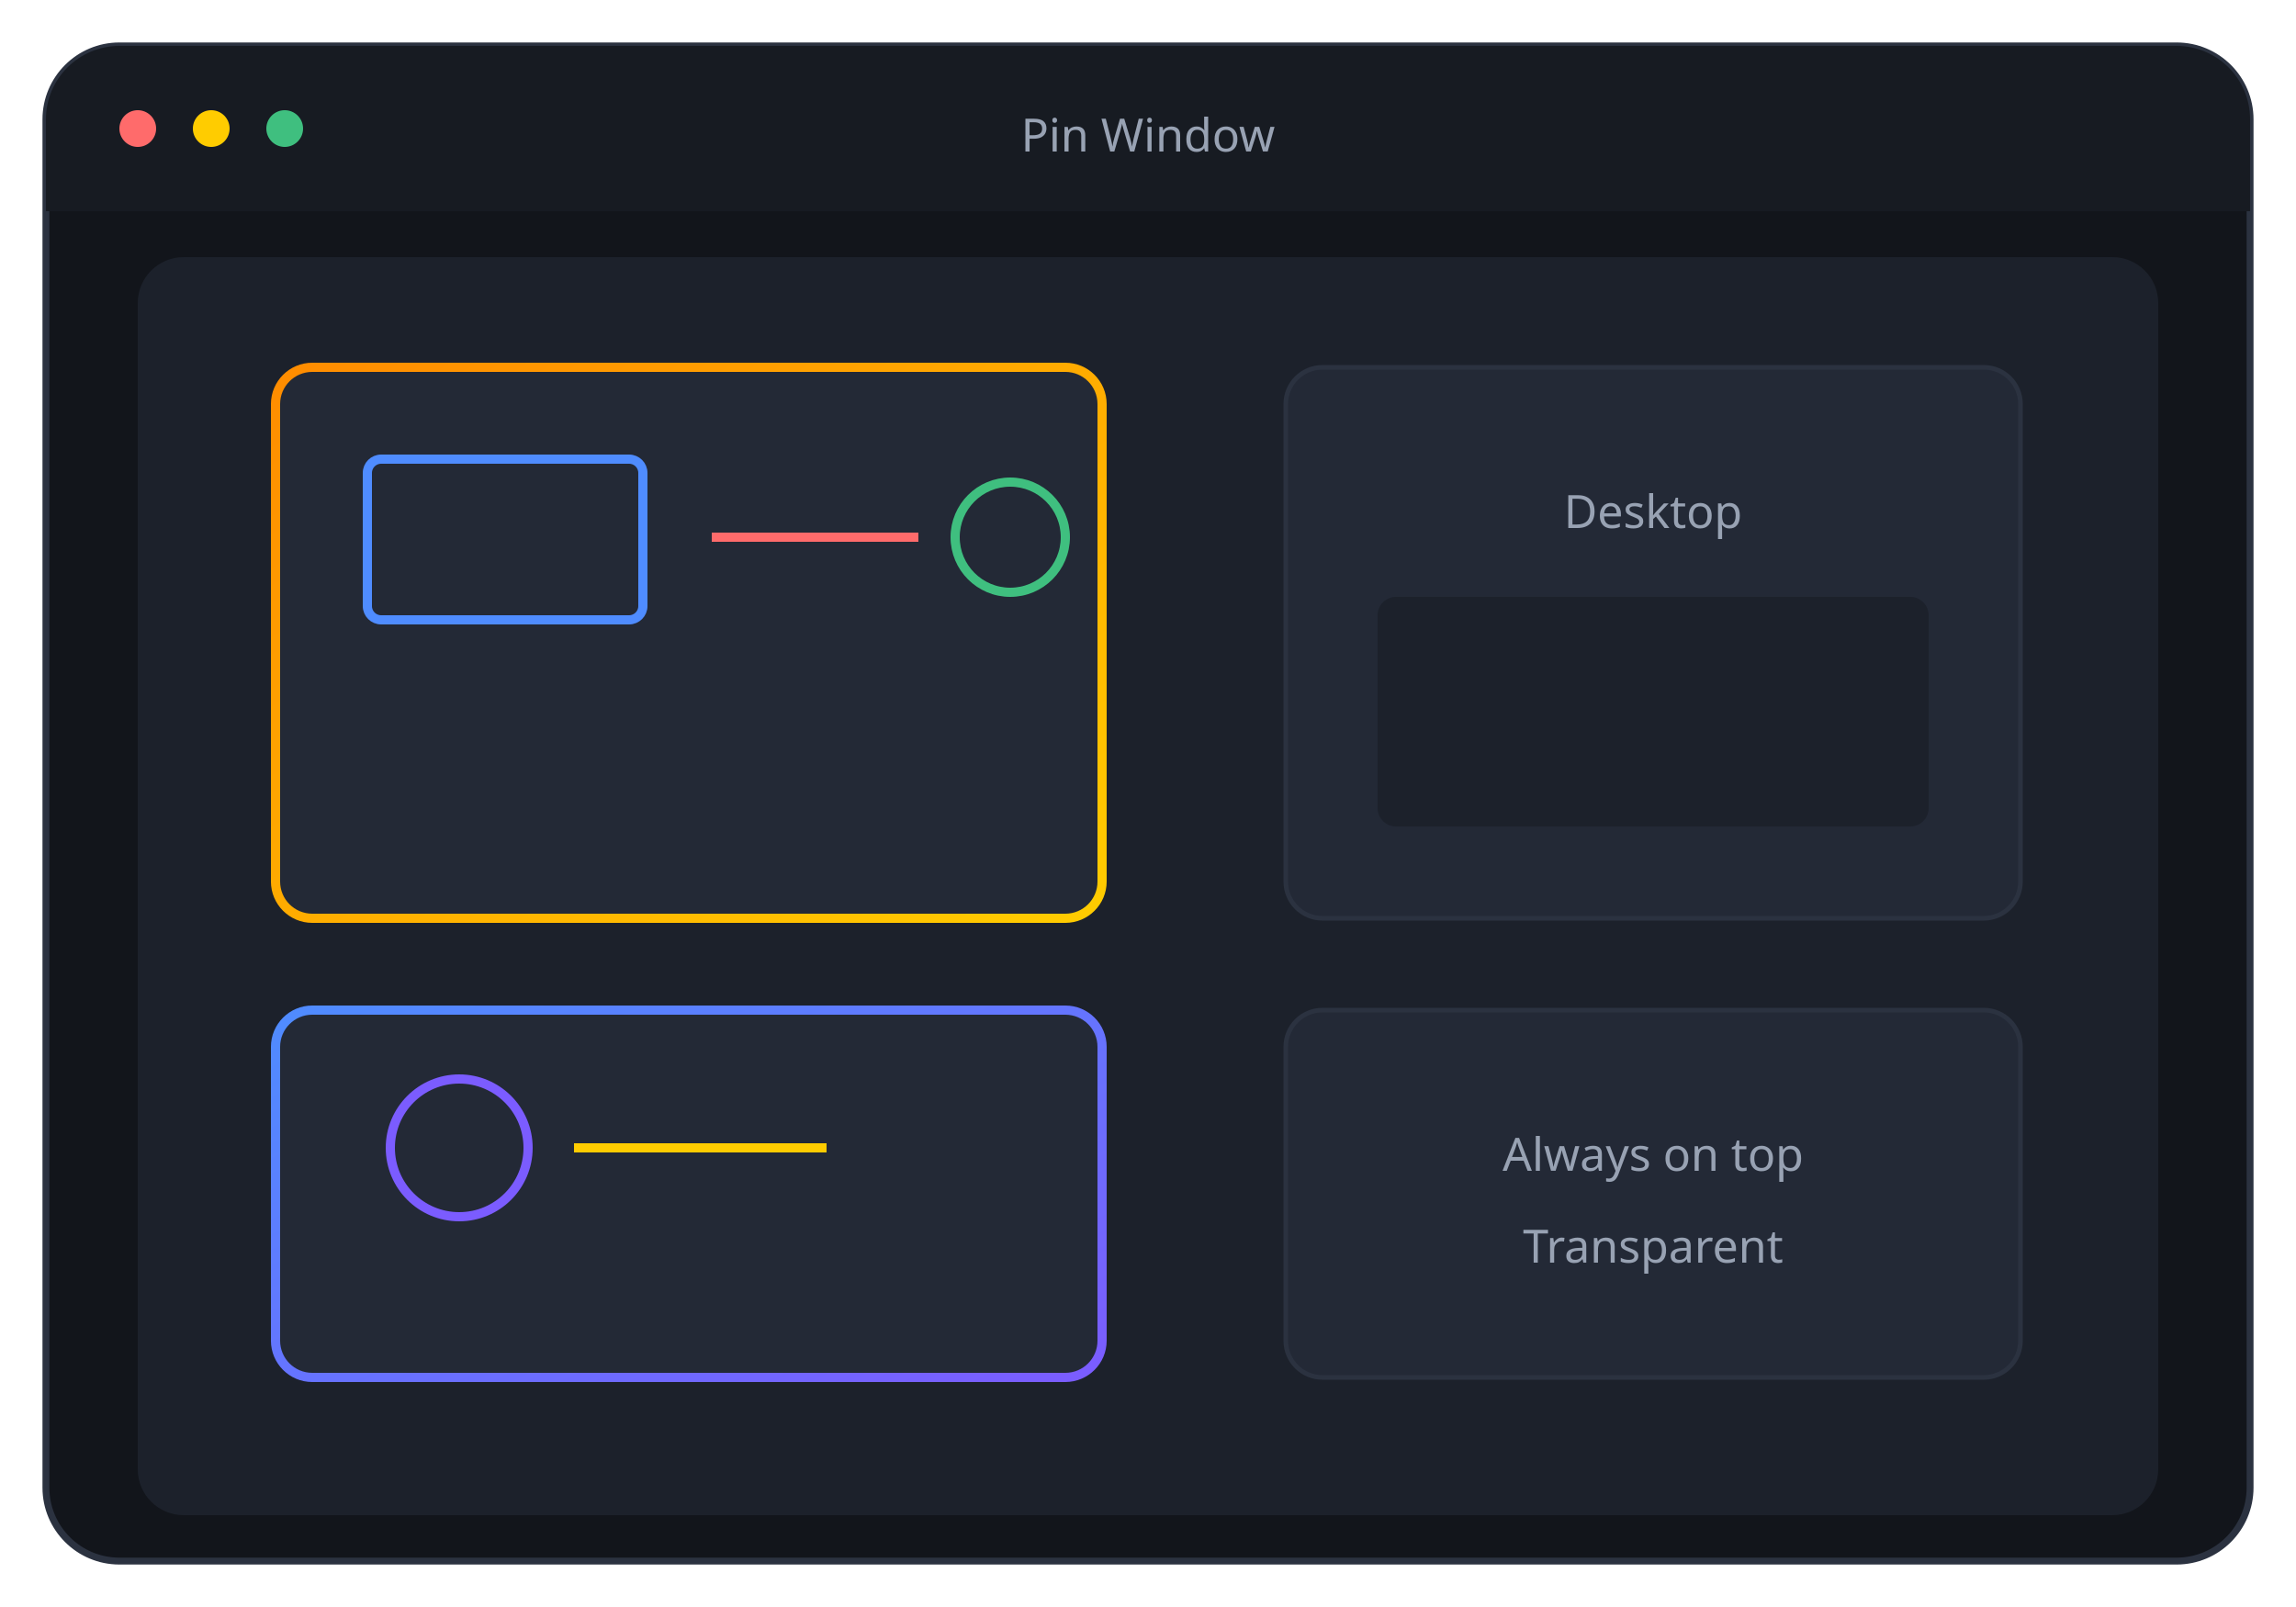
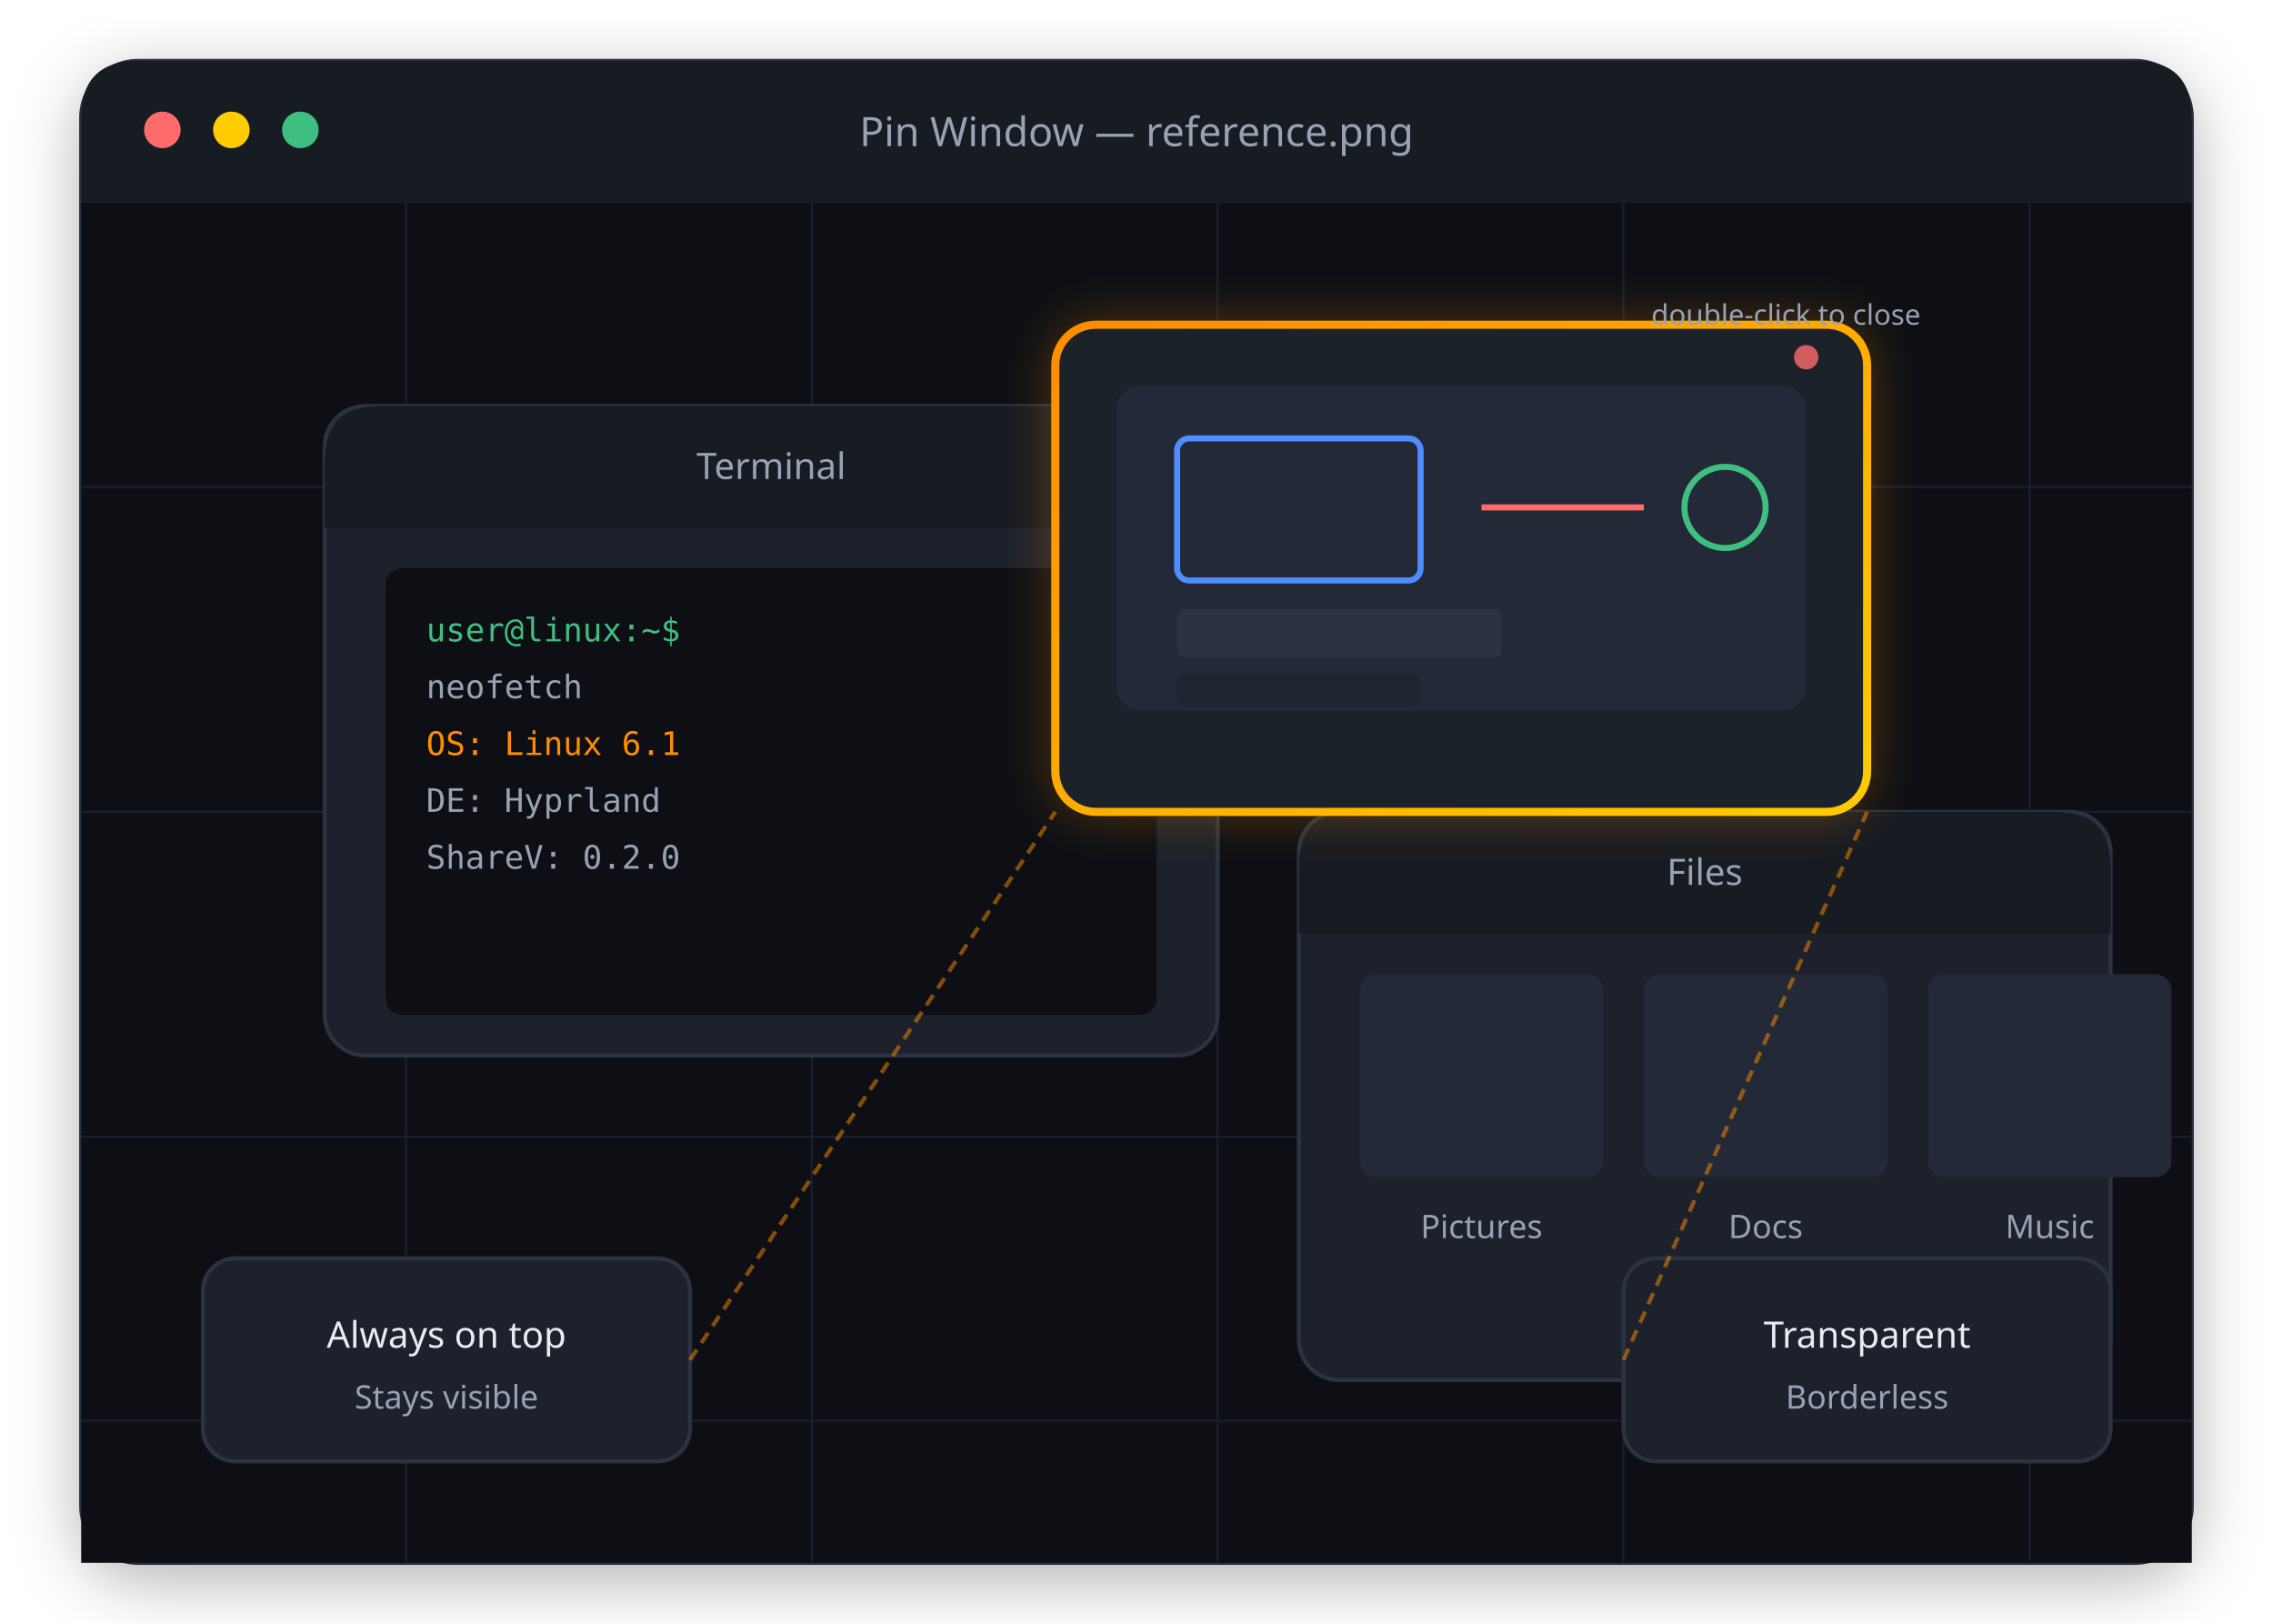
- <svg xmlns="http://www.w3.org/2000/svg" viewBox="0 0 500 350" width="500" height="350">
+ <svg xmlns="http://www.w3.org/2000/svg" viewBox="0 0 560 400" width="560" height="400">
  <defs>
-     <linearGradient id="spGrad" x1="0%" y1="0%" x2="100%" y2="100%">
+     <linearGradient id="pnBg" x1="0%" y1="0%" x2="0%" y2="100%">
+       <stop offset="0%" style="stop-color:#1a1f2e" />
+       <stop offset="100%" style="stop-color:#12151b" />
+     </linearGradient>
+     <linearGradient id="pnAccent" x1="0%" y1="0%" x2="100%" y2="100%">
+       <stop offset="0%" style="stop-color:#4f8cff" />
+       <stop offset="100%" style="stop-color:#7b5cff" />
+     </linearGradient>
+     <linearGradient id="pnLinux" x1="0%" y1="0%" x2="100%" y2="100%">
      <stop offset="0%" style="stop-color:#ff8c00" />
      <stop offset="100%" style="stop-color:#ffcc00" />
    </linearGradient>
-     <linearGradient id="spAccent" x1="0%" y1="0%" x2="100%" y2="100%">
-       <stop offset="0%" style="stop-color:#4f8cff" />
-       <stop offset="100%" style="stop-color:#7b5cff" />
-     </linearGradient>
+     <filter id="pnShadow" x="-5%" y="-5%" width="110%" height="110%">
+       <feDropShadow dx="0" dy="4" stdDeviation="8" flood-opacity="0.3" />
+     </filter>
+     <filter id="pnGlow" x="-20%" y="-20%" width="140%" height="140%">
+       <feDropShadow dx="0" dy="0" stdDeviation="6" flood-color="#ff8c00" flood-opacity="0.3" />
+     </filter>
  </defs>
-   <rect x="10" y="10" width="480" height="330" rx="16" fill="#12151b" stroke="#2b3240" stroke-width="1.5" />
-   <rect x="10" y="10" width="480" height="36" rx="16" fill="#171b22" />
-   <rect x="10" y="30" width="480" height="16" fill="#171b22" />
-   <circle cx="30" cy="28" r="4" fill="#ff6b6b" />
-   <circle cx="46" cy="28" r="4" fill="#ffcc00" />
-   <circle cx="62" cy="28" r="4" fill="#3fbf7f" />
-   <text x="250" y="33" text-anchor="middle" fill="#98a2b3" font-size="10" font-family="system-ui">Pin Window</text>
-   <rect x="30" y="56" width="440" height="274" rx="10" fill="#1c212b" />
-   <rect x="60" y="80" width="180" height="120" rx="8" fill="#232936" stroke="url(#spGrad)" stroke-width="2" />
-   <rect x="80" y="100" width="60" height="35" rx="3" fill="none" stroke="#4f8cff" stroke-width="2" />
-   <line x1="155" y1="117" x2="200" y2="117" stroke="#ff6b6b" stroke-width="2" />
-   <circle cx="220" cy="117" r="12" fill="none" stroke="#3fbf7f" stroke-width="2" />
-   <rect x="280" y="80" width="160" height="120" rx="8" fill="#232936" stroke="#2b3240" stroke-width="1" />
-   <text x="360" y="115" text-anchor="middle" fill="#98a2b3" font-size="10" font-family="system-ui">Desktop</text>
-   <rect x="300" y="130" width="120" height="50" rx="4" fill="#1c212b" />
-   <rect x="60" y="220" width="180" height="80" rx="8" fill="#232936" stroke="url(#spAccent)" stroke-width="2" />
-   <circle cx="100" cy="250" r="15" fill="none" stroke="#7b5cff" stroke-width="2" />
-   <line x1="125" y1="250" x2="180" y2="250" stroke="#ffcc00" stroke-width="2" />
-   <rect x="280" y="220" width="160" height="80" rx="8" fill="#232936" stroke="#2b3240" stroke-width="1" />
-   <text x="360" y="255" text-anchor="middle" fill="#98a2b3" font-size="10" font-family="system-ui">Always on top</text>
-   <text x="360" y="275" text-anchor="middle" fill="#98a2b3" font-size="10" font-family="system-ui">Transparent</text>
+   <rect x="20" y="15" width="520" height="370" rx="14" fill="url(#pnBg)" stroke="#2b3240" stroke-width="1" filter="url(#pnShadow)" />
+   <path d="M20 29 Q20 15 34 15 L526 15 Q540 15 540 29 L540 50 L20 50 Z" fill="#171b22" />
+   <circle cx="40" cy="32" r="4.5" fill="#ff6b6b" />
+   <circle cx="57" cy="32" r="4.5" fill="#ffcc00" />
+   <circle cx="74" cy="32" r="4.5" fill="#3fbf7f" />
+   <text x="280" y="36" text-anchor="middle" fill="#98a2b3" font-size="10" font-family="system-ui" font-weight="500">Pin Window — reference.png</text>
+   <rect x="20" y="50" width="520" height="335" fill="#0d0f14" />
+   <line x1="100" y1="50" x2="100" y2="385" stroke="#1a1f2e" stroke-width="0.5" />
+   <line x1="200" y1="50" x2="200" y2="385" stroke="#1a1f2e" stroke-width="0.5" />
+   <line x1="300" y1="50" x2="300" y2="385" stroke="#1a1f2e" stroke-width="0.5" />
+   <line x1="400" y1="50" x2="400" y2="385" stroke="#1a1f2e" stroke-width="0.5" />
+   <line x1="500" y1="50" x2="500" y2="385" stroke="#1a1f2e" stroke-width="0.5" />
+   <line x1="20" y1="120" x2="540" y2="120" stroke="#1a1f2e" stroke-width="0.5" />
+   <line x1="20" y1="200" x2="540" y2="200" stroke="#1a1f2e" stroke-width="0.5" />
+   <line x1="20" y1="280" x2="540" y2="280" stroke="#1a1f2e" stroke-width="0.5" />
+   <line x1="20" y1="350" x2="540" y2="350" stroke="#1a1f2e" stroke-width="0.5" />
+   <rect x="80" y="100" width="220" height="160" rx="10" fill="#1c212b" stroke="#2b3240" stroke-width="1" />
+   <path d="M80 114 Q80 100 94 100 L286 100 Q300 100 300 114 L300 130 L80 130 Z" fill="#171b22" />
+   <text x="190" y="118" text-anchor="middle" fill="#98a2b3" font-size="9" font-family="system-ui">Terminal</text>
+   <rect x="95" y="140" width="190" height="110" rx="4" fill="#0d0f14" />
+   <text x="105" y="158" fill="#3fbf7f" font-size="8" font-family="monospace">user@linux:~$</text>
+   <text x="105" y="172" fill="#98a2b3" font-size="8" font-family="monospace">neofetch</text>
+   <text x="105" y="186" fill="#ff8c00" font-size="8" font-family="monospace">OS: Linux 6.1</text>
+   <text x="105" y="200" fill="#98a2b3" font-size="8" font-family="monospace">DE: Hyprland</text>
+   <text x="105" y="214" fill="#98a2b3" font-size="8" font-family="monospace">ShareV: 0.2.0</text>
+   <rect x="320" y="200" width="200" height="140" rx="10" fill="#1c212b" stroke="#2b3240" stroke-width="1" />
+   <path d="M320 214 Q320 200 334 200 L506 200 Q520 200 520 214 L520 230 L320 230 Z" fill="#171b22" />
+   <text x="420" y="218" text-anchor="middle" fill="#98a2b3" font-size="9" font-family="system-ui">Files</text>
+   <rect x="335" y="240" width="60" height="50" rx="4" fill="#232936" />
+   <rect x="405" y="240" width="60" height="50" rx="4" fill="#232936" />
+   <rect x="475" y="240" width="60" height="50" rx="4" fill="#232936" />
+   <text x="365" y="305" text-anchor="middle" fill="#98a2b3" font-size="8" font-family="system-ui">Pictures</text>
+   <text x="435" y="305" text-anchor="middle" fill="#98a2b3" font-size="8" font-family="system-ui">Docs</text>
+   <text x="505" y="305" text-anchor="middle" fill="#98a2b3" font-size="8" font-family="system-ui">Music</text>
+   <rect x="260" y="80" width="200" height="120" rx="10" fill="#1c212b" stroke="url(#pnLinux)" stroke-width="2" filter="url(#pnGlow)" />
+   <rect x="275" y="95" width="170" height="80" rx="6" fill="#232936" />
+   <rect x="290" y="108" width="60" height="35" rx="3" fill="none" stroke="#4f8cff" stroke-width="1.5" />
+   <line x1="365" y1="125" x2="405" y2="125" stroke="#ff6b6b" stroke-width="1.5" />
+   <circle cx="425" cy="125" r="10" fill="none" stroke="#3fbf7f" stroke-width="1.5" />
+   <rect x="290" y="150" width="80" height="12" rx="2" fill="#2b3240" />
+   <rect x="290" y="166" width="60" height="8" rx="2" fill="#1e2430" />
+   <circle cx="445" cy="88" r="3" fill="#ff6b6b" opacity="0.8" />
+   <text x="440" y="80" text-anchor="middle" fill="#98a2b3" font-size="7" font-family="system-ui">double-click to close</text>
+   <rect x="50" y="310" width="120" height="50" rx="8" fill="#1c212b" stroke="#2b3240" stroke-width="1" />
+   <text x="110" y="332" text-anchor="middle" fill="#e7ebf2" font-size="9" font-family="system-ui" font-weight="500">Always on top</text>
+   <text x="110" y="347" text-anchor="middle" fill="#98a2b3" font-size="8" font-family="system-ui">Stays visible</text>
+   <rect x="400" y="310" width="120" height="50" rx="8" fill="#1c212b" stroke="#2b3240" stroke-width="1" />
+   <text x="460" y="332" text-anchor="middle" fill="#e7ebf2" font-size="9" font-family="system-ui" font-weight="500">Transparent</text>
+   <text x="460" y="347" text-anchor="middle" fill="#98a2b3" font-size="8" font-family="system-ui">Borderless</text>
+   <line x1="170" y1="335" x2="260" y2="200" stroke="#ff8c00" stroke-width="1" stroke-dasharray="3 2" opacity="0.5" />
+   <line x1="400" y1="335" x2="460" y2="200" stroke="#ff8c00" stroke-width="1" stroke-dasharray="3 2" opacity="0.5" />
</svg>
